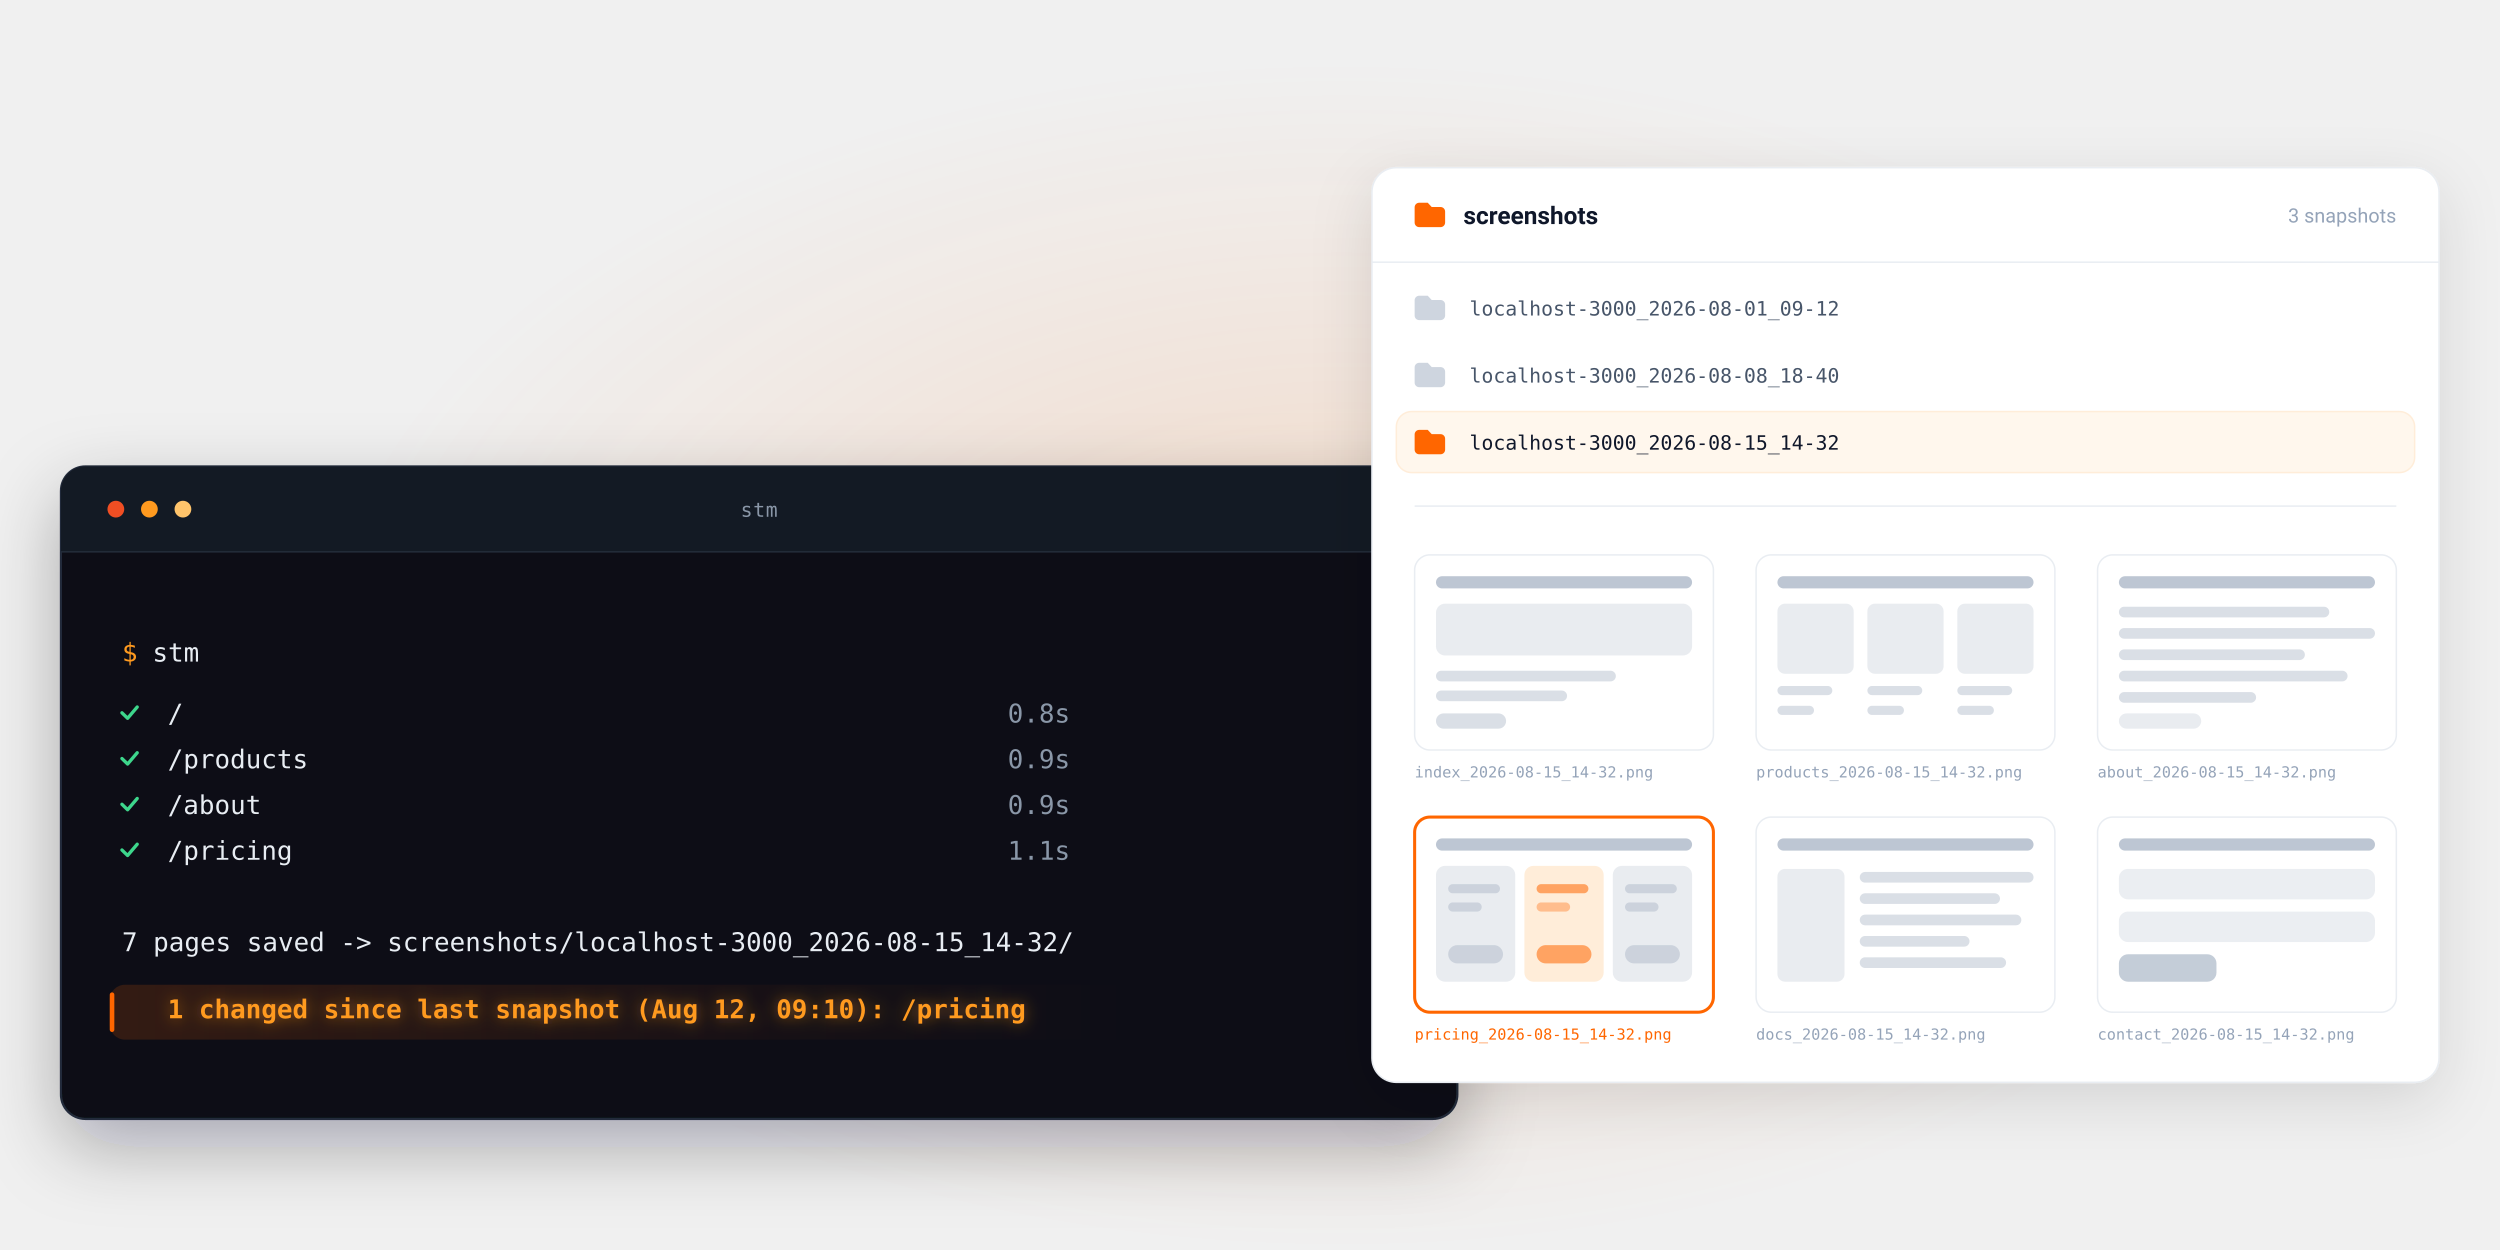
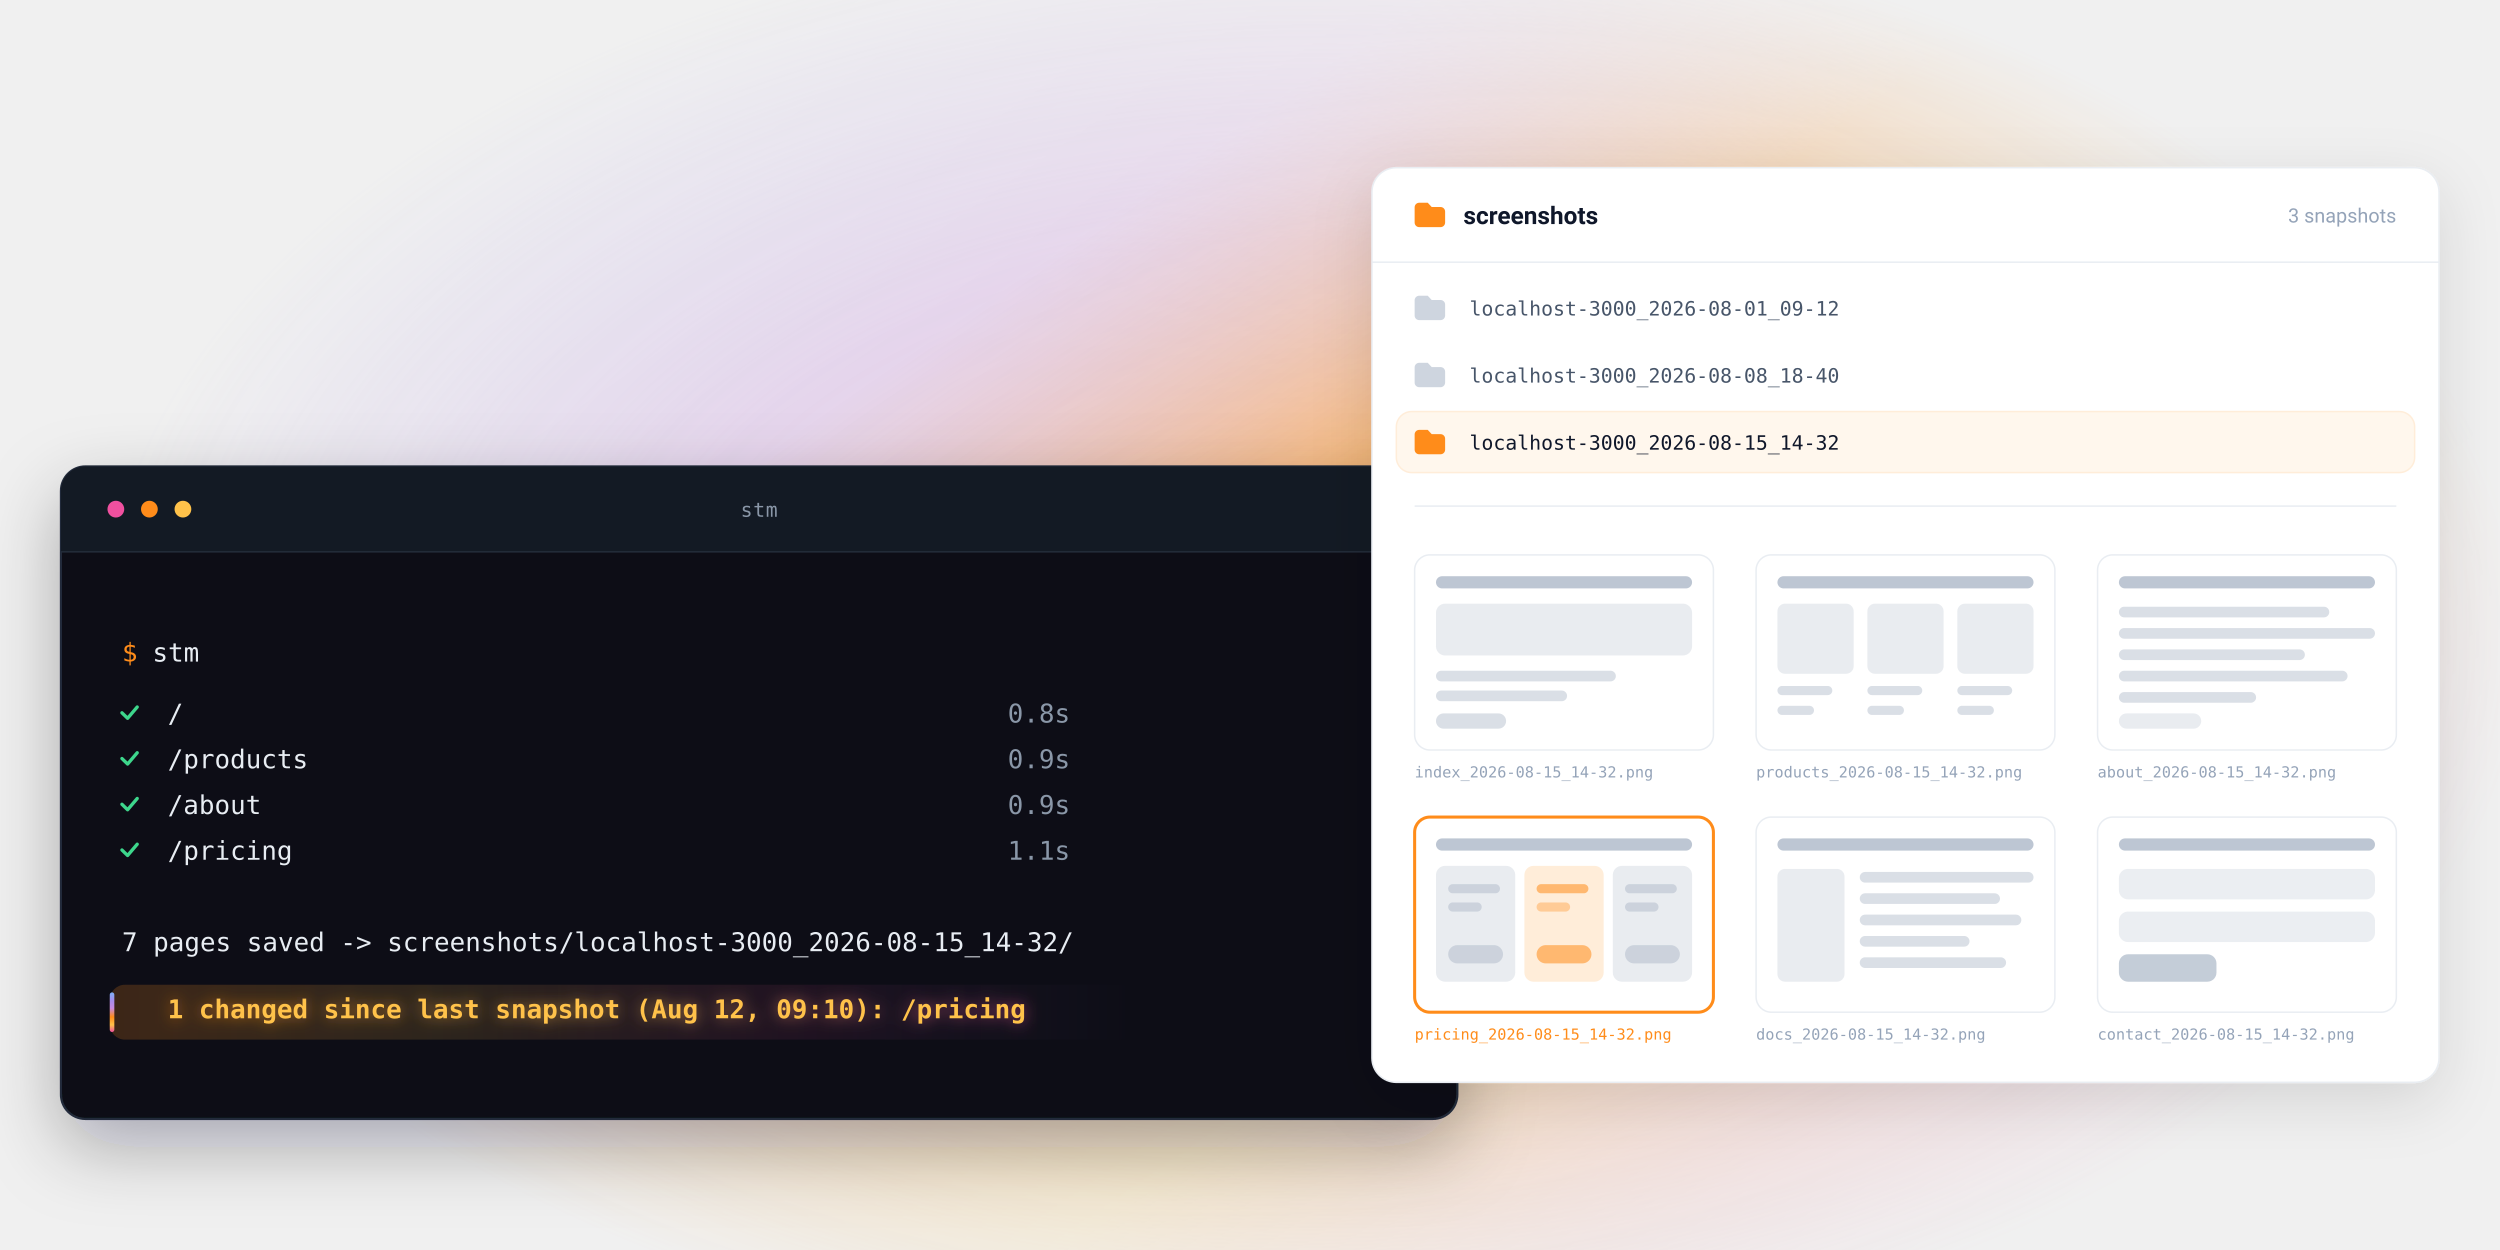
<svg xmlns="http://www.w3.org/2000/svg" viewBox="0 0 1640 820" width="1640" height="820" role="img" aria-label="The stm command captures every page of a local app into a dated snapshot folder and reports that one page, slash pricing, changed since the last snapshot" text-rendering="geometricPrecision">
  <defs>
-     <radialGradient id="warmGlow" cx="50%" cy="50%" r="50%">
-       <stop offset="0" stop-color="#FF9A1F" stop-opacity="0.20" />
-       <stop offset="0.45" stop-color="#FF6600" stop-opacity="0.09" />
-       <stop offset="1" stop-color="#FF6600" stop-opacity="0" />
+     <linearGradient id="brandSweep" x1="0" y1="0" x2="1" y2="0.75">
+       <stop offset="0" stop-color="#7FB0F5" stop-opacity="0.44" />
+       <stop offset="0.21" stop-color="#A98BEB" stop-opacity="0.36" />
+       <stop offset="0.35" stop-color="#C88AE0" stop-opacity="0.38" />
+       <stop offset="0.51" stop-color="#FF8C1A" stop-opacity="0.62" />
+       <stop offset="0.73" stop-color="#FFC24A" stop-opacity="0.55" />
+       <stop offset="1" stop-color="#F0509F" stop-opacity="0.34" />
+     </linearGradient>
+     <radialGradient id="glowFade" cx="50%" cy="50%" r="50%">
+       <stop offset="0" stop-color="#FFFFFF" stop-opacity="1" />
+       <stop offset="0.55" stop-color="#FFFFFF" stop-opacity="0.68" />
+       <stop offset="1" stop-color="#FFFFFF" stop-opacity="0" />
    </radialGradient>
+     <mask id="glowMask">
+       <ellipse cx="860" cy="420" rx="800" ry="480" fill="url(#glowFade)" />
+     </mask>
    <linearGradient id="heroLineTint" x1="0" y1="0" x2="1" y2="0">
-       <stop offset="0" stop-color="#FF6600" stop-opacity="0.16" />
-       <stop offset="0.65" stop-color="#FF6600" stop-opacity="0.04" />
-       <stop offset="1" stop-color="#FF6600" stop-opacity="0" />
+       <stop offset="0" stop-color="#FF8C1A" stop-opacity="0.20" />
+       <stop offset="0.34" stop-color="#FFC24A" stop-opacity="0.13" />
+       <stop offset="0.68" stop-color="#F0509F" stop-opacity="0.08" />
+       <stop offset="1" stop-color="#A98BEB" stop-opacity="0" />
+     </linearGradient>
+     <linearGradient id="accentBar" x1="0" y1="0" x2="0" y2="1">
+       <stop offset="0" stop-color="#7FB0F5" />
+       <stop offset="0.22" stop-color="#A98BEB" />
+       <stop offset="0.40" stop-color="#C88AE0" />
+       <stop offset="0.62" stop-color="#FF8C1A" />
+       <stop offset="0.82" stop-color="#FFC24A" />
+       <stop offset="1" stop-color="#F0509F" />
+     </linearGradient>
+     <linearGradient id="lineTextGlow" x1="0" y1="0" x2="1" y2="0">
+       <stop offset="0" stop-color="#FF8C1A" />
+       <stop offset="0.55" stop-color="#FFC24A" />
+       <stop offset="1" stop-color="#F0509F" />
    </linearGradient>
    <filter id="terminalShadow" x="-12%" y="-14%" width="124%" height="136%">
      <feDropShadow dx="0" dy="18" stdDeviation="24" flood-color="#0A0E14" flood-opacity="0.30" />
    </filter>
    <filter id="panelShadow" x="-12%" y="-10%" width="124%" height="126%">
      <feDropShadow dx="0" dy="12" stdDeviation="20" flood-color="#0A0E14" flood-opacity="0.12" />
    </filter>
    <filter id="lineGlow" x="-14%" y="-90%" width="128%" height="280%">
      <feGaussianBlur stdDeviation="5" />
    </filter>
    <path id="tick" d="M0 4.6 L3.7 8.2 L10 0.8" fill="none" />
    <path id="folder" d="M0 3a3 3 0 0 1 3-3h5.6l2.6 2.8H17a3 3 0 0 1 3 3V13a3 3 0 0 1-3 3H3a3 3 0 0 1-3-3z" />
  </defs>
-   <ellipse cx="880" cy="430" rx="680" ry="390" fill="url(#warmGlow)" />
+   <rect x="60" y="0" width="1600" height="820" fill="url(#brandSweep)" mask="url(#glowMask)" />
  <g>
    <rect x="40" y="306" width="916" height="428" rx="16" fill="#0A0E14" stroke="#232C3A" stroke-width="1.5" filter="url(#terminalShadow)" />
    <path d="M40 362 V322 A16 16 0 0 1 56 306 H940 A16 16 0 0 1 956 322 V362 Z" fill="#131A24" />
    <line x1="40" y1="362" x2="956" y2="362" stroke="#232C3A" stroke-width="1" />
-     <circle cx="76" cy="334" r="5.5" fill="#F04E23" />
-     <circle cx="98" cy="334" r="5.5" fill="#FF9A1F" />
-     <circle cx="120" cy="334" r="5.5" fill="#FFC46B" />
+     <circle cx="76" cy="334" r="5.5" fill="#F0509F" />
+     <circle cx="98" cy="334" r="5.5" fill="#FF8C1A" />
+     <circle cx="120" cy="334" r="5.5" fill="#FFC24A" />
    <text x="498" y="339" font-family="ui-monospace, SFMono-Regular, 'SF Mono', Menlo, Consolas, monospace" font-size="13" fill="#8A97A8" text-anchor="middle" letter-spacing="0.4">stm</text>
    <g font-family="ui-monospace, SFMono-Regular, 'SF Mono', Menlo, Consolas, monospace" font-size="17">
-       <text x="80" y="434" fill="#FF9A1F">$</text>
+       <text x="80" y="434" fill="#FF8C1A">$</text>
      <text x="100" y="434" fill="#E8EDF3">stm</text>
      <g stroke="#3DD68C" stroke-width="2.2" stroke-linecap="round" stroke-linejoin="round">
        <use href="#tick" x="80" y="463" />
        <use href="#tick" x="80" y="493" />
        <use href="#tick" x="80" y="523" />
        <use href="#tick" x="80" y="553" />
      </g>
      <g fill="#E8EDF3">
        <text x="110" y="474">/</text>
        <text x="110" y="504">/products</text>
        <text x="110" y="534">/about</text>
        <text x="110" y="564">/pricing</text>
      </g>
      <g fill="#8A97A8" text-anchor="end">
        <text x="702" y="474">0.8s</text>
        <text x="702" y="504">0.9s</text>
        <text x="702" y="534">0.9s</text>
        <text x="702" y="564">1.1s</text>
      </g>
      <text x="80" y="624" fill="#E8EDF3">7 pages saved -&gt; screenshots/localhost-3000_2026-08-15_14-32/</text>
      <rect x="72" y="646" width="672" height="36" rx="10" fill="url(#heroLineTint)" />
-       <rect x="72" y="651" width="3" height="26" rx="1.5" fill="#FF6600" />
-       <text x="110" y="668" font-weight="700" fill="#FF9A1F" fill-opacity="0.55" filter="url(#lineGlow)">1 changed since last snapshot (Aug 12, 09:10): /pricing</text>
-       <text x="110" y="668" font-weight="700" fill="#FF9A1F">1 changed since last snapshot (Aug 12, 09:10): /pricing</text>
+       <rect x="72" y="651" width="3" height="26" rx="1.5" fill="url(#accentBar)" />
+       <text x="110" y="668" font-weight="700" fill="url(#lineTextGlow)" fill-opacity="0.62" filter="url(#lineGlow)">1 changed since last snapshot (Aug 12, 09:10): /pricing</text>
+       <text x="110" y="668" font-weight="700" fill="#FFC24A">1 changed since last snapshot (Aug 12, 09:10): /pricing</text>
    </g>
  </g>
  <g>
    <rect x="900" y="110" width="700" height="600" rx="16" fill="#FFFFFF" stroke="#E9EDF2" stroke-width="1" filter="url(#panelShadow)" />
-     <use href="#folder" x="928" y="133" fill="#FF6600" />
+     <use href="#folder" x="928" y="133" fill="#FF8C1A" />
    <text x="960" y="147" font-family="ui-sans-serif, system-ui, -apple-system, 'Segoe UI', Roboto, 'Helvetica Neue', Arial, sans-serif" font-size="16" font-weight="600" fill="#0F172A">screenshots</text>
    <text x="1572" y="146" font-family="ui-sans-serif, system-ui, -apple-system, 'Segoe UI', Roboto, 'Helvetica Neue', Arial, sans-serif" font-size="13" fill="#94A3B8" text-anchor="end">3 snapshots</text>
    <line x1="900" y1="172" x2="1600" y2="172" stroke="#E9EDF2" stroke-width="1" />
    <rect x="916" y="270" width="668" height="40" rx="10" fill="#FFF7ED" stroke="#FFEDD9" stroke-width="1" />
    <use href="#folder" x="928" y="194" fill="#94A3B8" fill-opacity="0.45" />
    <use href="#folder" x="928" y="238" fill="#94A3B8" fill-opacity="0.45" />
-     <use href="#folder" x="928" y="282" fill="#FF6600" />
+     <use href="#folder" x="928" y="282" fill="#FF8C1A" />
    <g font-family="ui-monospace, SFMono-Regular, 'SF Mono', Menlo, Consolas, monospace" font-size="13">
      <text x="964" y="207" fill="#475569">localhost-3000_2026-08-01_09-12</text>
      <text x="964" y="251" fill="#475569">localhost-3000_2026-08-08_18-40</text>
      <text x="964" y="295" fill="#0F172A">localhost-3000_2026-08-15_14-32</text>
    </g>
    <line x1="928" y1="332" x2="1572" y2="332" stroke="#E9EDF2" stroke-width="1" />
    <g fill="#94A3B8">
      <rect x="928" y="364" width="196" height="128" rx="10" fill="#FFFFFF" stroke="#E9EDF2" stroke-width="1" />
      <rect x="942" y="378" width="168" height="8" rx="4" fill-opacity="0.62" />
      <rect x="942" y="396" width="168" height="34" rx="6" fill-opacity="0.20" />
      <rect x="942" y="440" width="118" height="7" rx="3.5" fill-opacity="0.34" />
      <rect x="942" y="453" width="86" height="7" rx="3.5" fill-opacity="0.34" />
      <rect x="942" y="468" width="46" height="10" rx="5" fill-opacity="0.34" />
      <rect x="1152" y="364" width="196" height="128" rx="10" fill="#FFFFFF" stroke="#E9EDF2" stroke-width="1" />
      <rect x="1166" y="378" width="168" height="8" rx="4" fill-opacity="0.62" />
      <rect x="1166" y="396" width="50" height="46" rx="5" fill-opacity="0.20" />
      <rect x="1225" y="396" width="50" height="46" rx="5" fill-opacity="0.20" />
      <rect x="1284" y="396" width="50" height="46" rx="5" fill-opacity="0.20" />
      <rect x="1166" y="450" width="36" height="6" rx="3" fill-opacity="0.34" />
      <rect x="1225" y="450" width="36" height="6" rx="3" fill-opacity="0.34" />
      <rect x="1284" y="450" width="36" height="6" rx="3" fill-opacity="0.34" />
      <rect x="1166" y="463" width="24" height="6" rx="3" fill-opacity="0.34" />
      <rect x="1225" y="463" width="24" height="6" rx="3" fill-opacity="0.34" />
      <rect x="1284" y="463" width="24" height="6" rx="3" fill-opacity="0.34" />
      <rect x="1376" y="364" width="196" height="128" rx="10" fill="#FFFFFF" stroke="#E9EDF2" stroke-width="1" />
      <rect x="1390" y="378" width="168" height="8" rx="4" fill-opacity="0.62" />
      <rect x="1390" y="398" width="138" height="7" rx="3.5" fill-opacity="0.34" />
      <rect x="1390" y="412" width="168" height="7" rx="3.5" fill-opacity="0.34" />
      <rect x="1390" y="426" width="122" height="7" rx="3.5" fill-opacity="0.34" />
      <rect x="1390" y="440" width="150" height="7" rx="3.5" fill-opacity="0.34" />
      <rect x="1390" y="454" width="90" height="7" rx="3.5" fill-opacity="0.34" />
      <rect x="1390" y="468" width="54" height="10" rx="5" fill-opacity="0.20" />
-       <rect x="928" y="536" width="196" height="128" rx="10" fill="#FFFFFF" stroke="#FF6600" stroke-width="2" />
+       <rect x="928" y="536" width="196" height="128" rx="10" fill="#FFFFFF" stroke="#FF8C1A" stroke-width="2" />
      <rect x="942" y="550" width="168" height="8" rx="4" fill-opacity="0.62" />
      <rect x="942" y="568" width="52" height="76" rx="6" fill-opacity="0.20" />
      <rect x="1000" y="568" width="52" height="76" rx="6" fill="#FFEDD9" />
      <rect x="1058" y="568" width="52" height="76" rx="6" fill-opacity="0.20" />
      <rect x="950" y="580" width="34" height="6" rx="3" fill-opacity="0.34" />
-       <rect x="1008" y="580" width="34" height="6" rx="3" fill="#FF6600" fill-opacity="0.55" />
+       <rect x="1008" y="580" width="34" height="6" rx="3" fill="#FF8C1A" fill-opacity="0.55" />
      <rect x="1066" y="580" width="34" height="6" rx="3" fill-opacity="0.34" />
      <rect x="950" y="592" width="22" height="6" rx="3" fill-opacity="0.34" />
-       <rect x="1008" y="592" width="22" height="6" rx="3" fill="#FF6600" fill-opacity="0.35" />
+       <rect x="1008" y="592" width="22" height="6" rx="3" fill="#FF8C1A" fill-opacity="0.35" />
      <rect x="1066" y="592" width="22" height="6" rx="3" fill-opacity="0.34" />
      <rect x="950" y="620" width="36" height="12" rx="6" fill-opacity="0.34" />
-       <rect x="1008" y="620" width="36" height="12" rx="6" fill="#FF6600" fill-opacity="0.55" />
+       <rect x="1008" y="620" width="36" height="12" rx="6" fill="#FF8C1A" fill-opacity="0.55" />
      <rect x="1066" y="620" width="36" height="12" rx="6" fill-opacity="0.34" />
      <rect x="1152" y="536" width="196" height="128" rx="10" fill="#FFFFFF" stroke="#E9EDF2" stroke-width="1" />
      <rect x="1166" y="550" width="168" height="8" rx="4" fill-opacity="0.62" />
      <rect x="1166" y="570" width="44" height="74" rx="5" fill-opacity="0.20" />
      <rect x="1220" y="572" width="114" height="7" rx="3.5" fill-opacity="0.34" />
      <rect x="1220" y="586" width="92" height="7" rx="3.5" fill-opacity="0.34" />
      <rect x="1220" y="600" width="106" height="7" rx="3.5" fill-opacity="0.34" />
      <rect x="1220" y="614" width="72" height="7" rx="3.5" fill-opacity="0.34" />
      <rect x="1220" y="628" width="96" height="7" rx="3.5" fill-opacity="0.34" />
      <rect x="1376" y="536" width="196" height="128" rx="10" fill="#FFFFFF" stroke="#E9EDF2" stroke-width="1" />
      <rect x="1390" y="550" width="168" height="8" rx="4" fill-opacity="0.62" />
      <rect x="1390" y="570" width="168" height="20" rx="6" fill-opacity="0.18" />
      <rect x="1390" y="598" width="168" height="20" rx="6" fill-opacity="0.18" />
      <rect x="1390" y="626" width="64" height="18" rx="6" fill-opacity="0.55" />
    </g>
    <g font-family="ui-monospace, SFMono-Regular, 'SF Mono', Menlo, Consolas, monospace" font-size="10" fill="#94A3B8">
      <text x="928" y="510">index_2026-08-15_14-32.png</text>
      <text x="1152" y="510">products_2026-08-15_14-32.png</text>
      <text x="1376" y="510">about_2026-08-15_14-32.png</text>
-       <text x="928" y="682" fill="#FF6600">pricing_2026-08-15_14-32.png</text>
+       <text x="928" y="682" fill="#FF8C1A">pricing_2026-08-15_14-32.png</text>
      <text x="1152" y="682">docs_2026-08-15_14-32.png</text>
      <text x="1376" y="682">contact_2026-08-15_14-32.png</text>
    </g>
  </g>
</svg>
